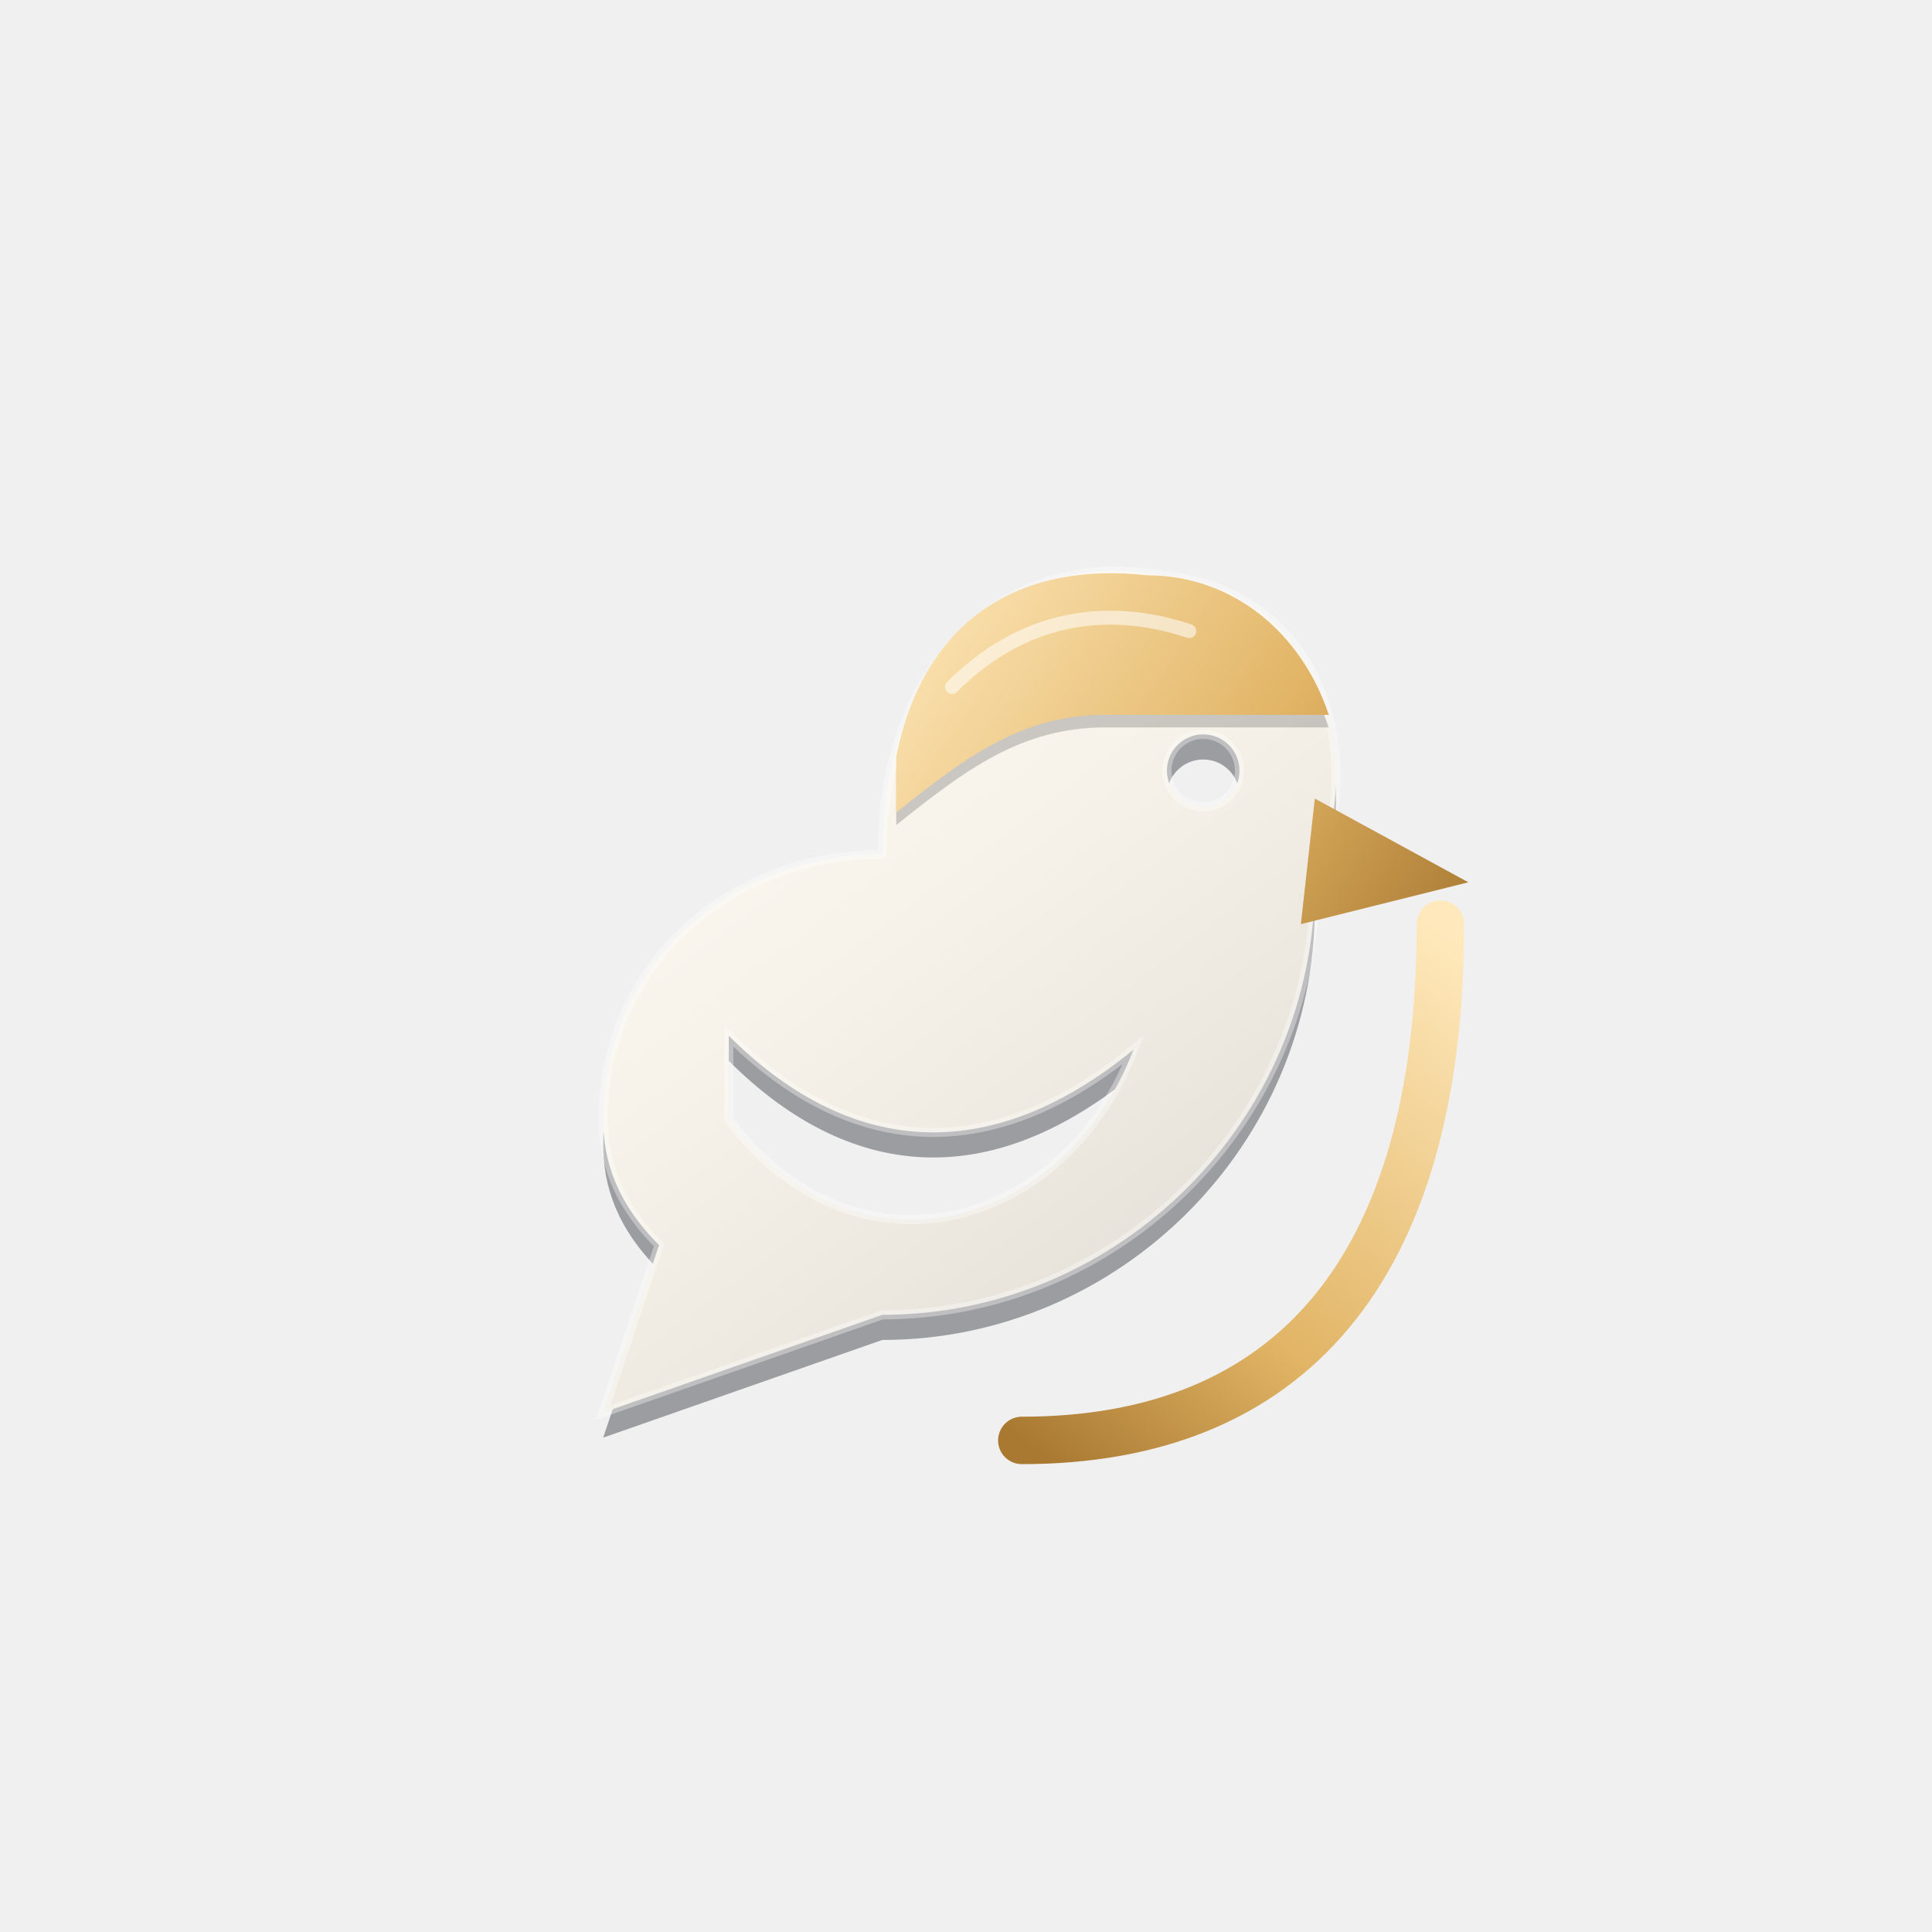
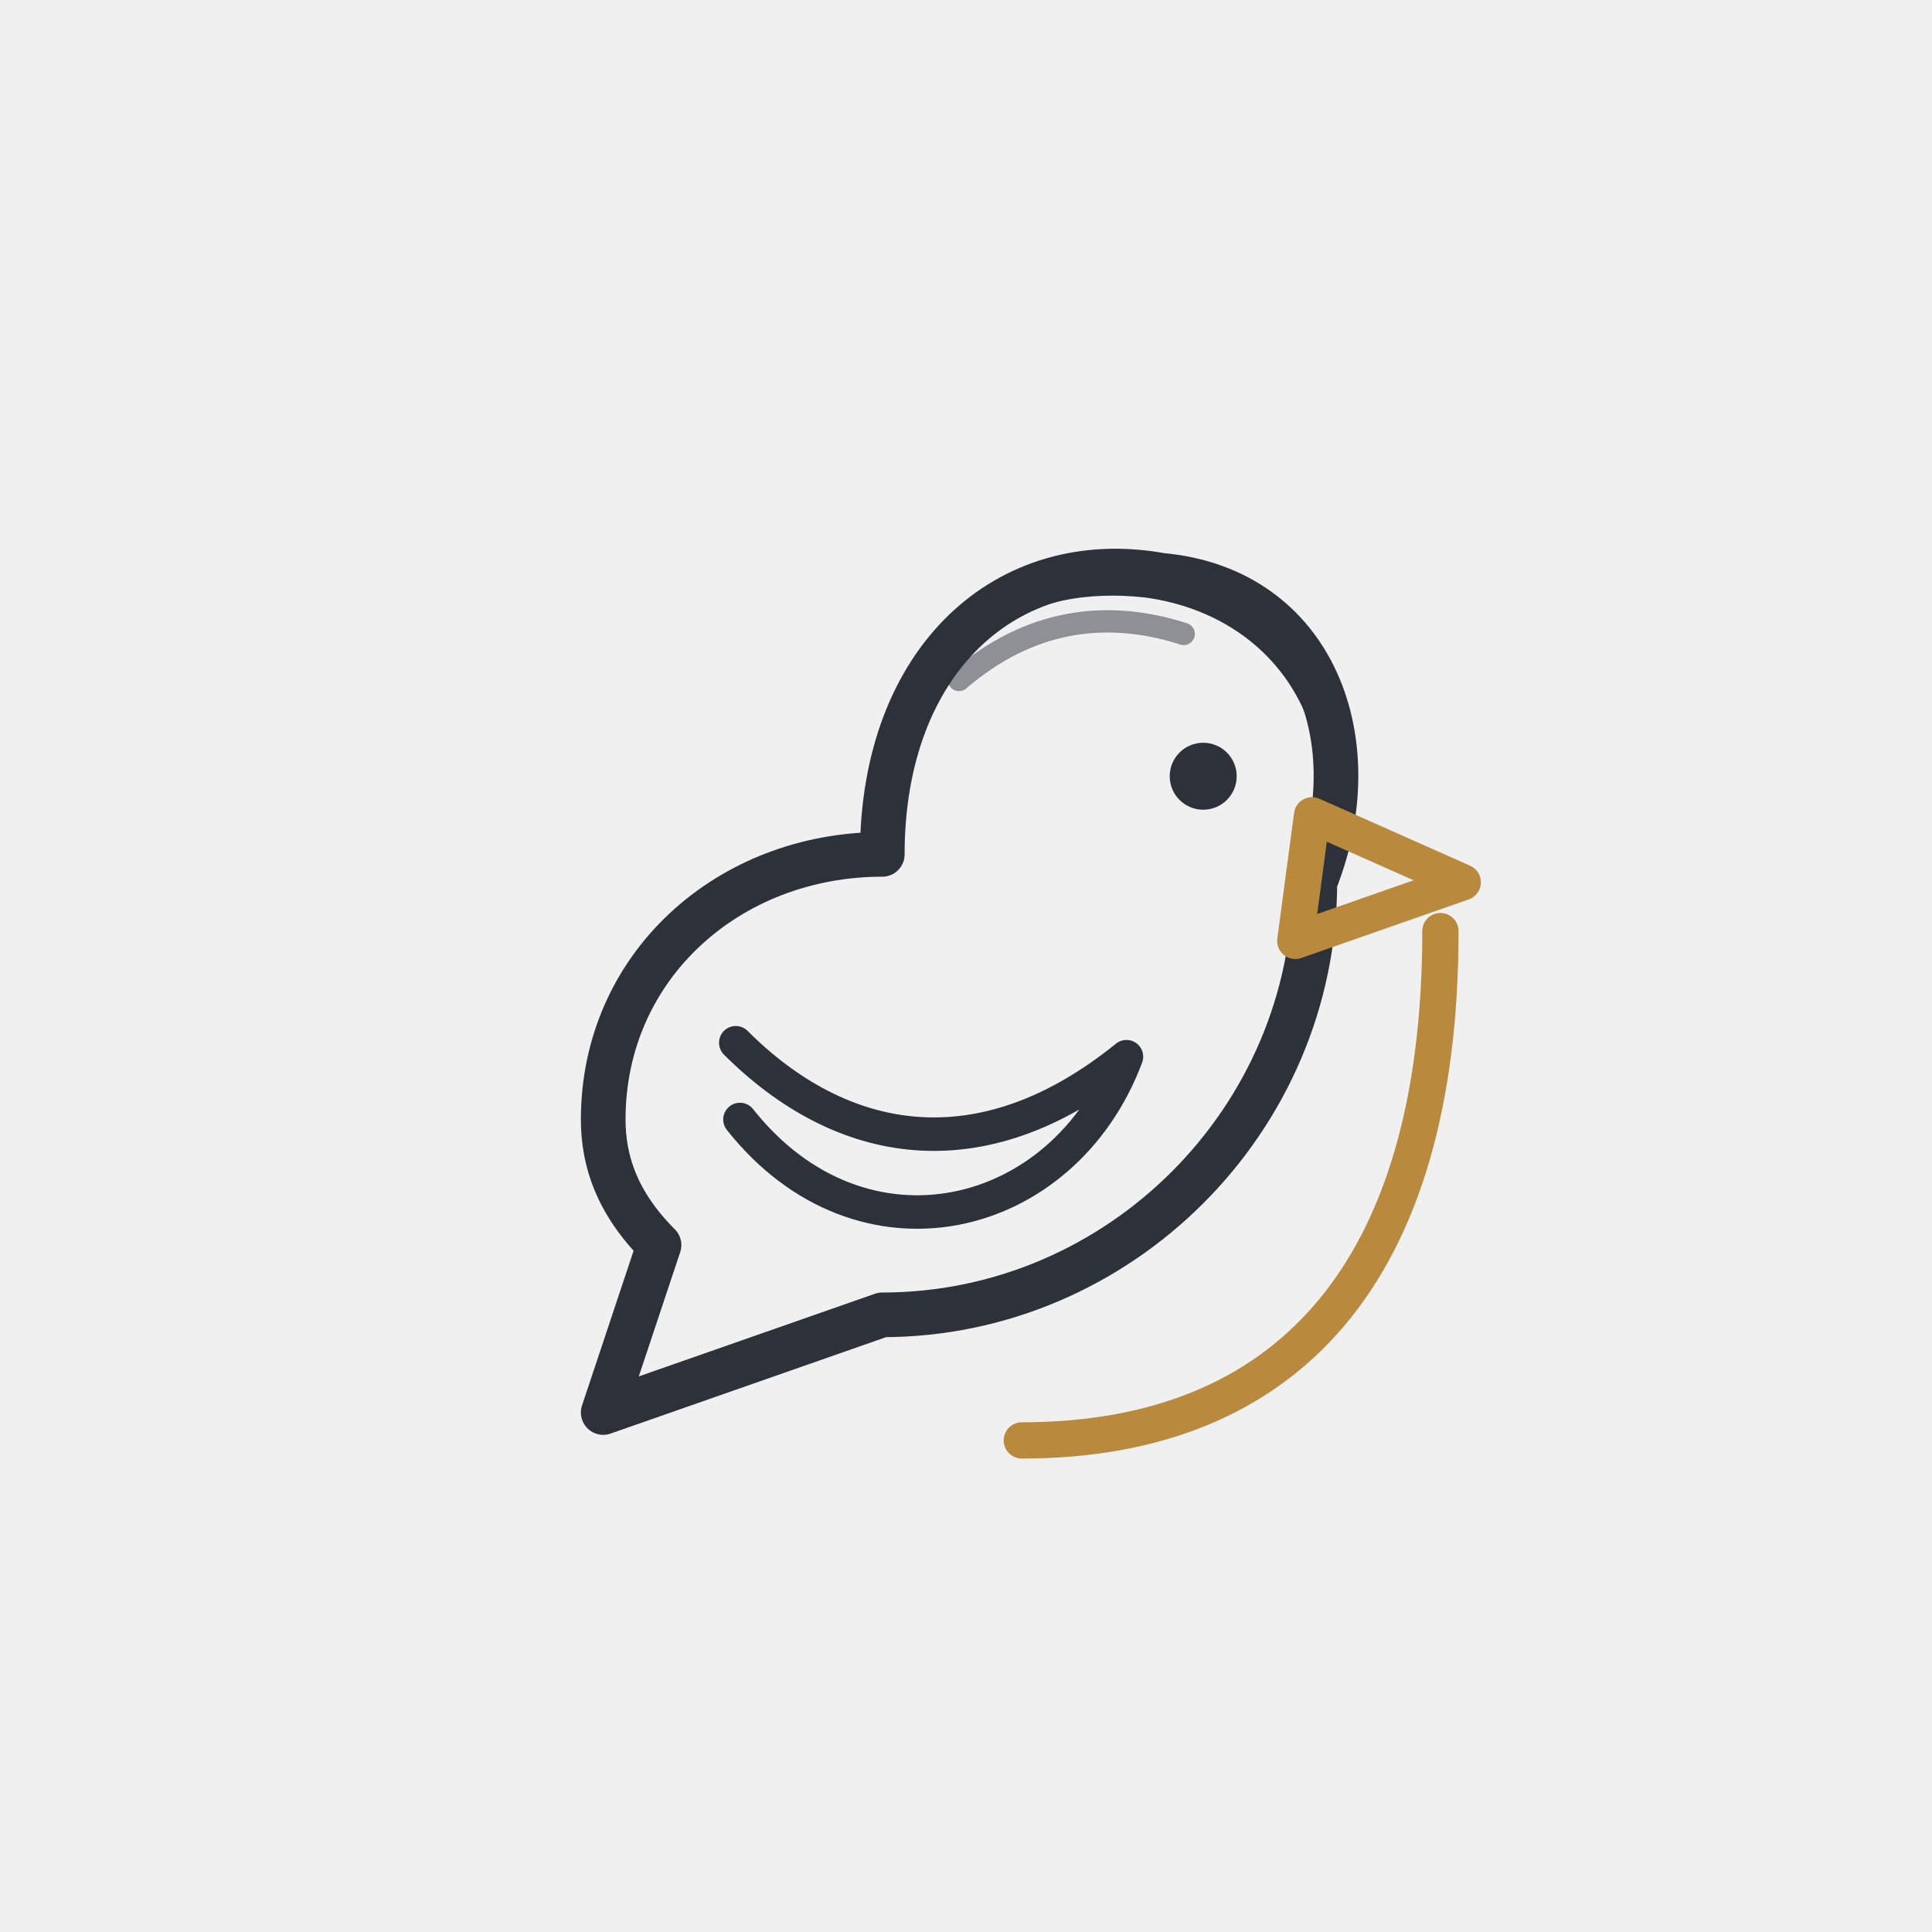
<svg xmlns="http://www.w3.org/2000/svg" viewBox="0 0 108 108">
  <defs>
-     <linearGradient id="base" gradientUnits="userSpaceOnUse" x1="0" y1="0" x2="108" y2="108">
-       <stop stop-color="#535861" />
-       <stop offset=".55" stop-color="#30343C" />
-       <stop offset="1" stop-color="#171B22" />
-     </linearGradient>
-     <linearGradient id="rim" gradientUnits="userSpaceOnUse" x1="0" y1="0" x2="108" y2="108">
-       <stop stop-color="#FFF" stop-opacity=".48" />
-       <stop offset=".5" stop-color="#FFF" stop-opacity=".04" />
-       <stop offset="1" stop-color="#FFF" stop-opacity=".16" />
-     </linearGradient>
-     <linearGradient id="body" gradientUnits="userSpaceOnUse" x1="34" y1="26" x2="79" y2="86">
-       <stop stop-color="#FFFDF7" />
-       <stop offset=".45" stop-color="#F5F0E7" />
-       <stop offset="1" stop-color="#DDD9D2" />
-     </linearGradient>
-     <linearGradient id="gold" gradientUnits="userSpaceOnUse" x1="49" y1="25" x2="90" y2="52">
-       <stop stop-color="#FFE9BC" />
-       <stop offset=".6" stop-color="#E1B465" />
-       <stop offset="1" stop-color="#A97932" />
-     </linearGradient>
-     <linearGradient id="thread" gradientUnits="userSpaceOnUse" x1="88" y1="51" x2="58" y2="88">
-       <stop stop-color="#FFE9BC" />
-       <stop offset=".65" stop-color="#E1B465" />
-       <stop offset="1" stop-color="#A97932" />
-     </linearGradient>
    <clipPath id="tile">
      <rect width="108" height="108" rx="24" />
    </clipPath>
  </defs>
  <g transform="translate(11.88 11.88) scale(.78)">
    <g id="baya-bird">
-       <path transform="translate(0 1.8)" fill="#12151C" opacity=".38" fill-rule="evenodd" d="M28 65C28 54 37 46 48 46C48 32 57 24 68 26C79 27 83 38 79 48C79 65 65 79 48 79L28 86L32 74C29 71 28 68 28 65ZM37 59C45 67 55 69 66 60C61 73 46 77 37 65ZM73.6 40a2.6 2.6 0 1 0-5.2 0a2.6 2.6 0 1 0 5.2 0Z" />
-       <path fill="url(#body)" stroke="#FFF" stroke-opacity=".35" stroke-width=".65" fill-rule="evenodd" d="M28 65C28 54 37 46 48 46C48 32 57 24 68 26C79 27 83 38 79 48C79 65 65 79 48 79L28 86L32 74C29 71 28 68 28 65ZM37 59C45 67 55 69 66 60C61 73 46 77 37 65ZM73.6 40a2.6 2.6 0 1 0-5.2 0a2.6 2.6 0 1 0 5.2 0Z" />
-       <path transform="translate(0 .9)" fill="#12151C" opacity=".2" d="M49 39C51 29 58 25 67 26C73 26 78 30 80 36L64 36C58 36 54 39 49 43Z" />
-       <path fill="url(#gold)" d="M49 39C51 29 58 25 67 26C73 26 78 30 80 36L64 36C58 36 54 39 49 43ZM79 42L90 48L78 51Z" />
-       <path d="M53 34C58 29 64 28 70 30" fill="none" stroke="#FFF" stroke-opacity=".55" stroke-width="1" stroke-linecap="round" />
-       <path d="M88 51C88 76 77 88 58 88" fill="none" stroke="url(#thread)" stroke-width="3.4" stroke-linecap="round" />
+       <g fill="none" stroke="#2C313A" stroke-linecap="round" stroke-linejoin="round">
+         <path d="M28 65C28 54 37 46 48 46C48 32 57 24 68 26C79 27 83 38 79 48C79 65 65 79 48 79L28 86L32 74C29 71 28 68 28 65Z" stroke-width="3.2" />
+         <path d="M37.5 59.5C45 67 55 69 65.5 60.5C61 72.5 46.5 76 37.8 65" stroke-width="2.4" />
+         <path d="M48.6 39.6C51 29.4 58 25.2 67 26.2C73 27 78 30.6 80 36.4" stroke-width="2.8" />
+         <path d="M53.5 33.5C58.5 29.2 64 28.4 69.6 30.2" stroke-width="1.6" stroke-opacity=".5" />
+       </g>
+       <g fill="none" stroke="#B98A3E" stroke-linecap="round" stroke-linejoin="round">
+         <path d="M78.8 43.2L89.6 48L77.6 52.2Z" stroke-width="2.6" />
+         <path d="M88 51.5C88 76 77 88 58 88" stroke-width="2.6" />
+       </g>
+       <circle cx="71" cy="40.4" r="2.4" fill="#2C313A" />
    </g>
  </g>
</svg>
